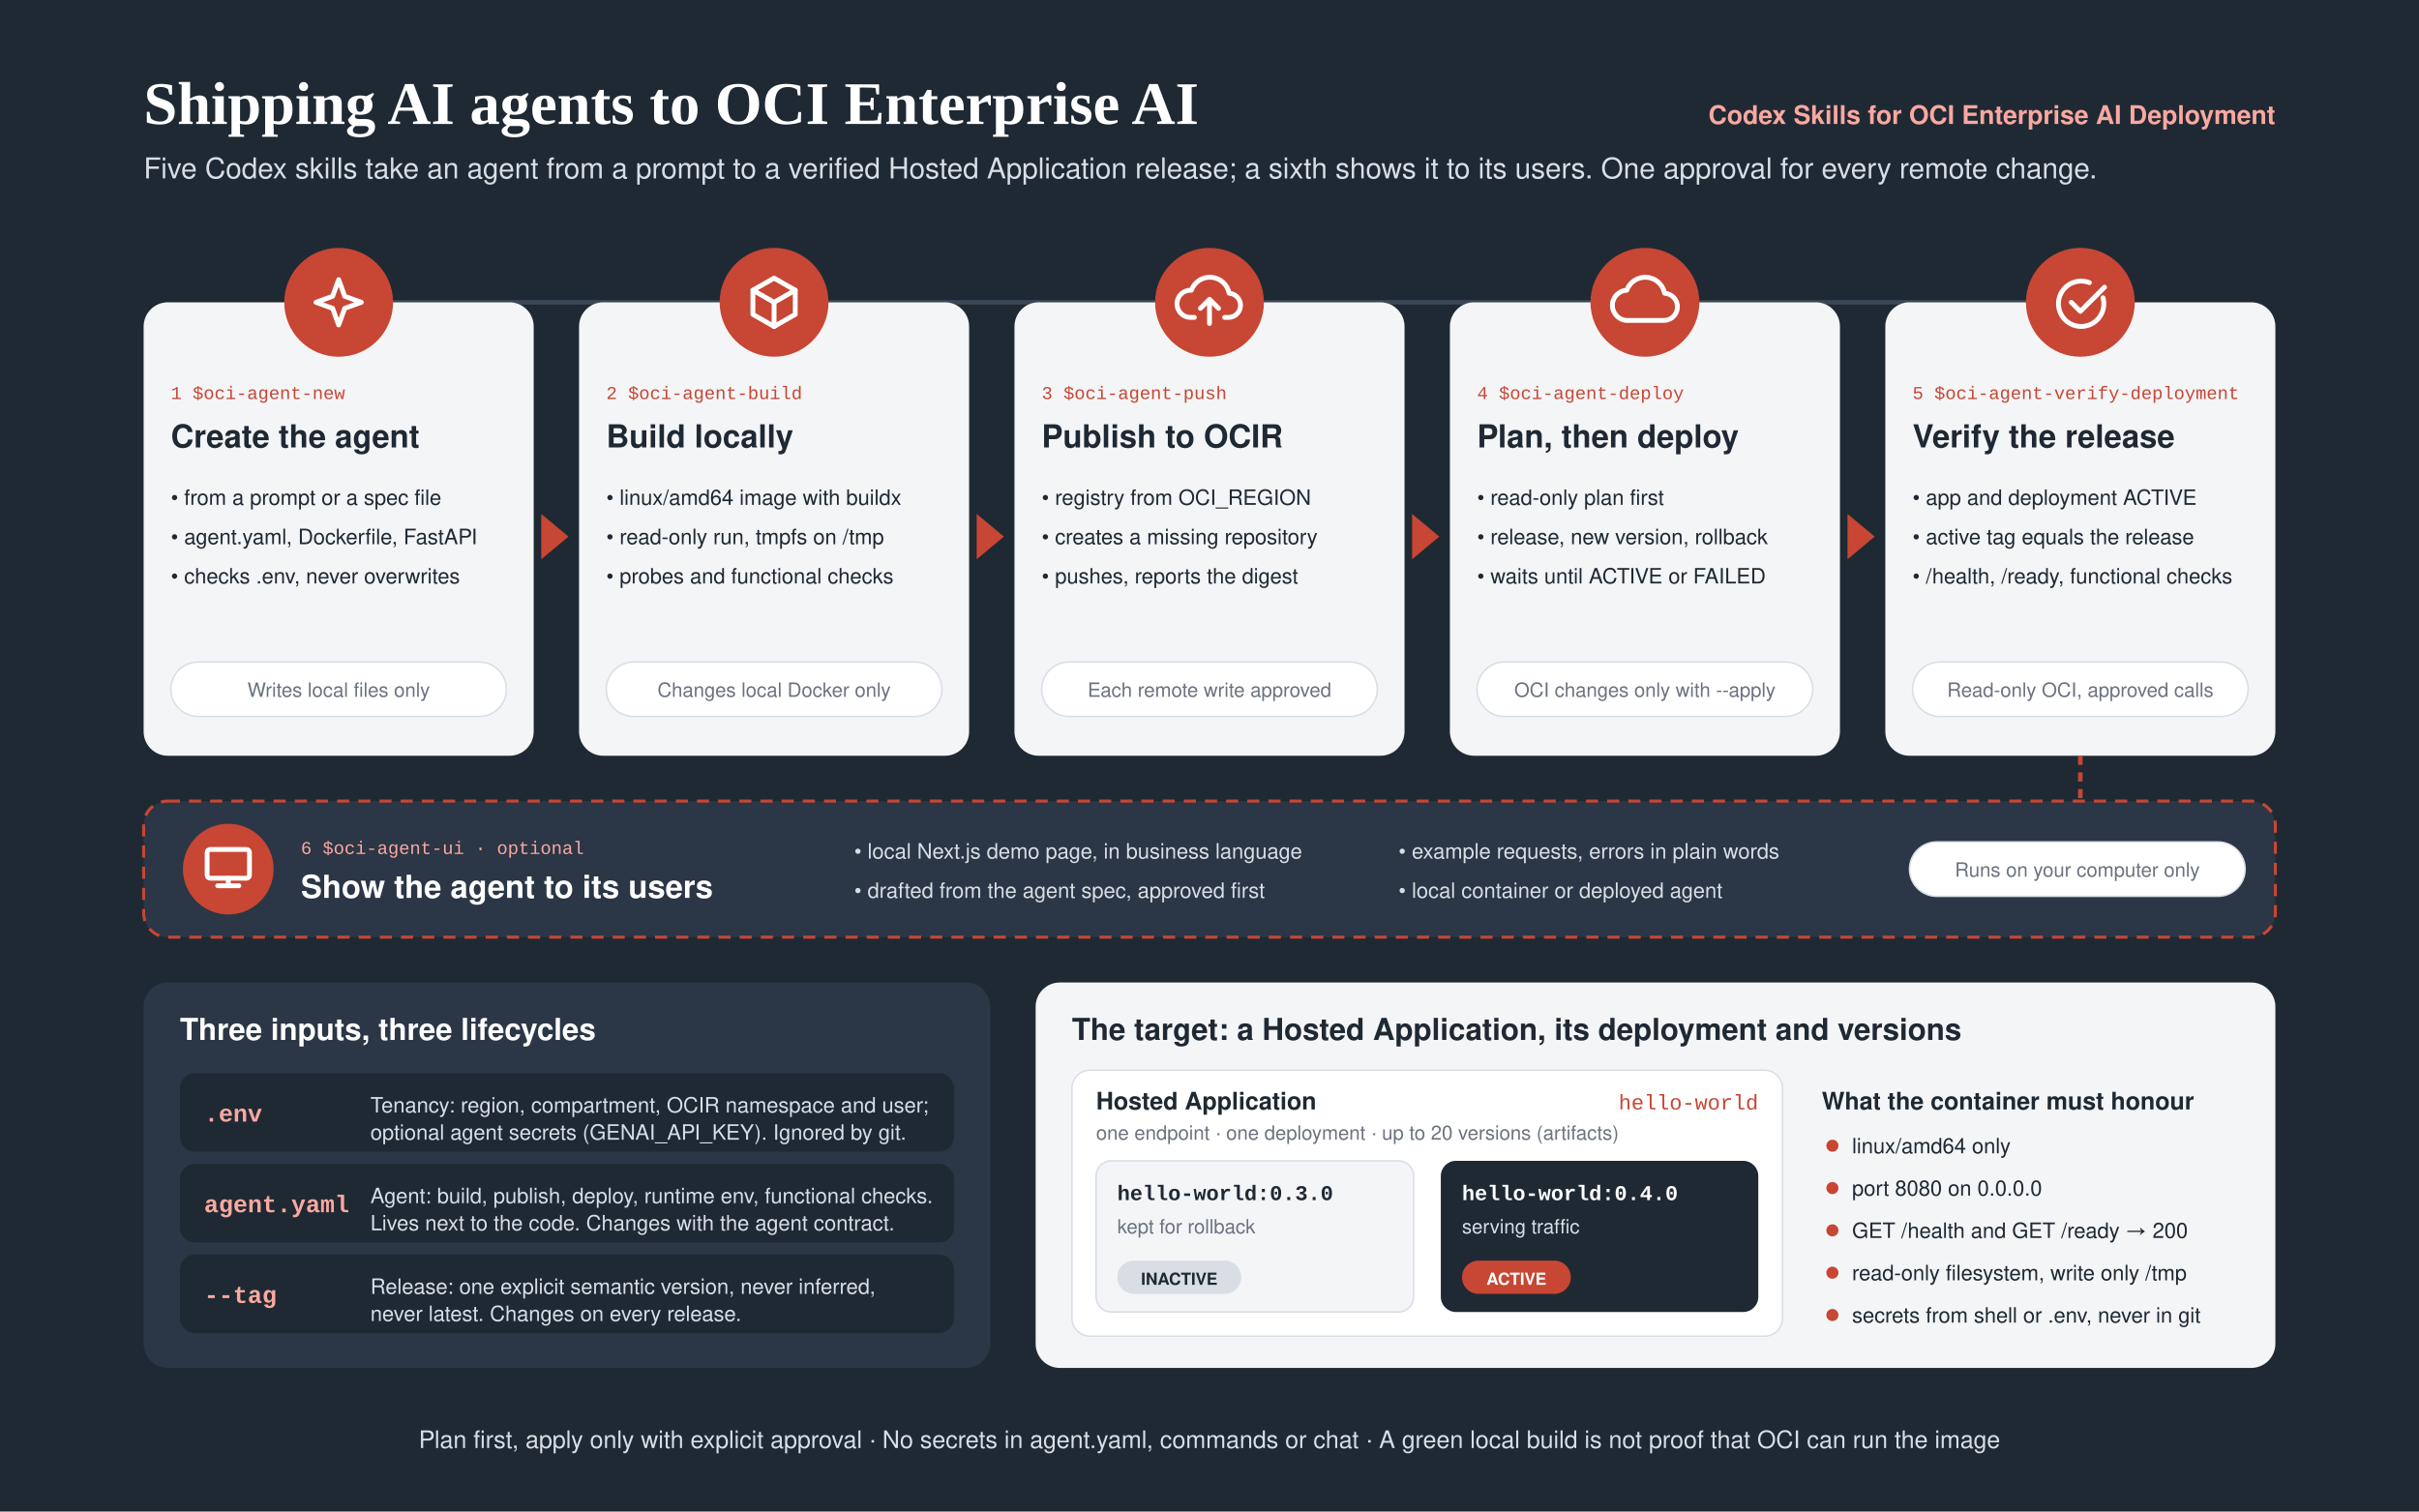
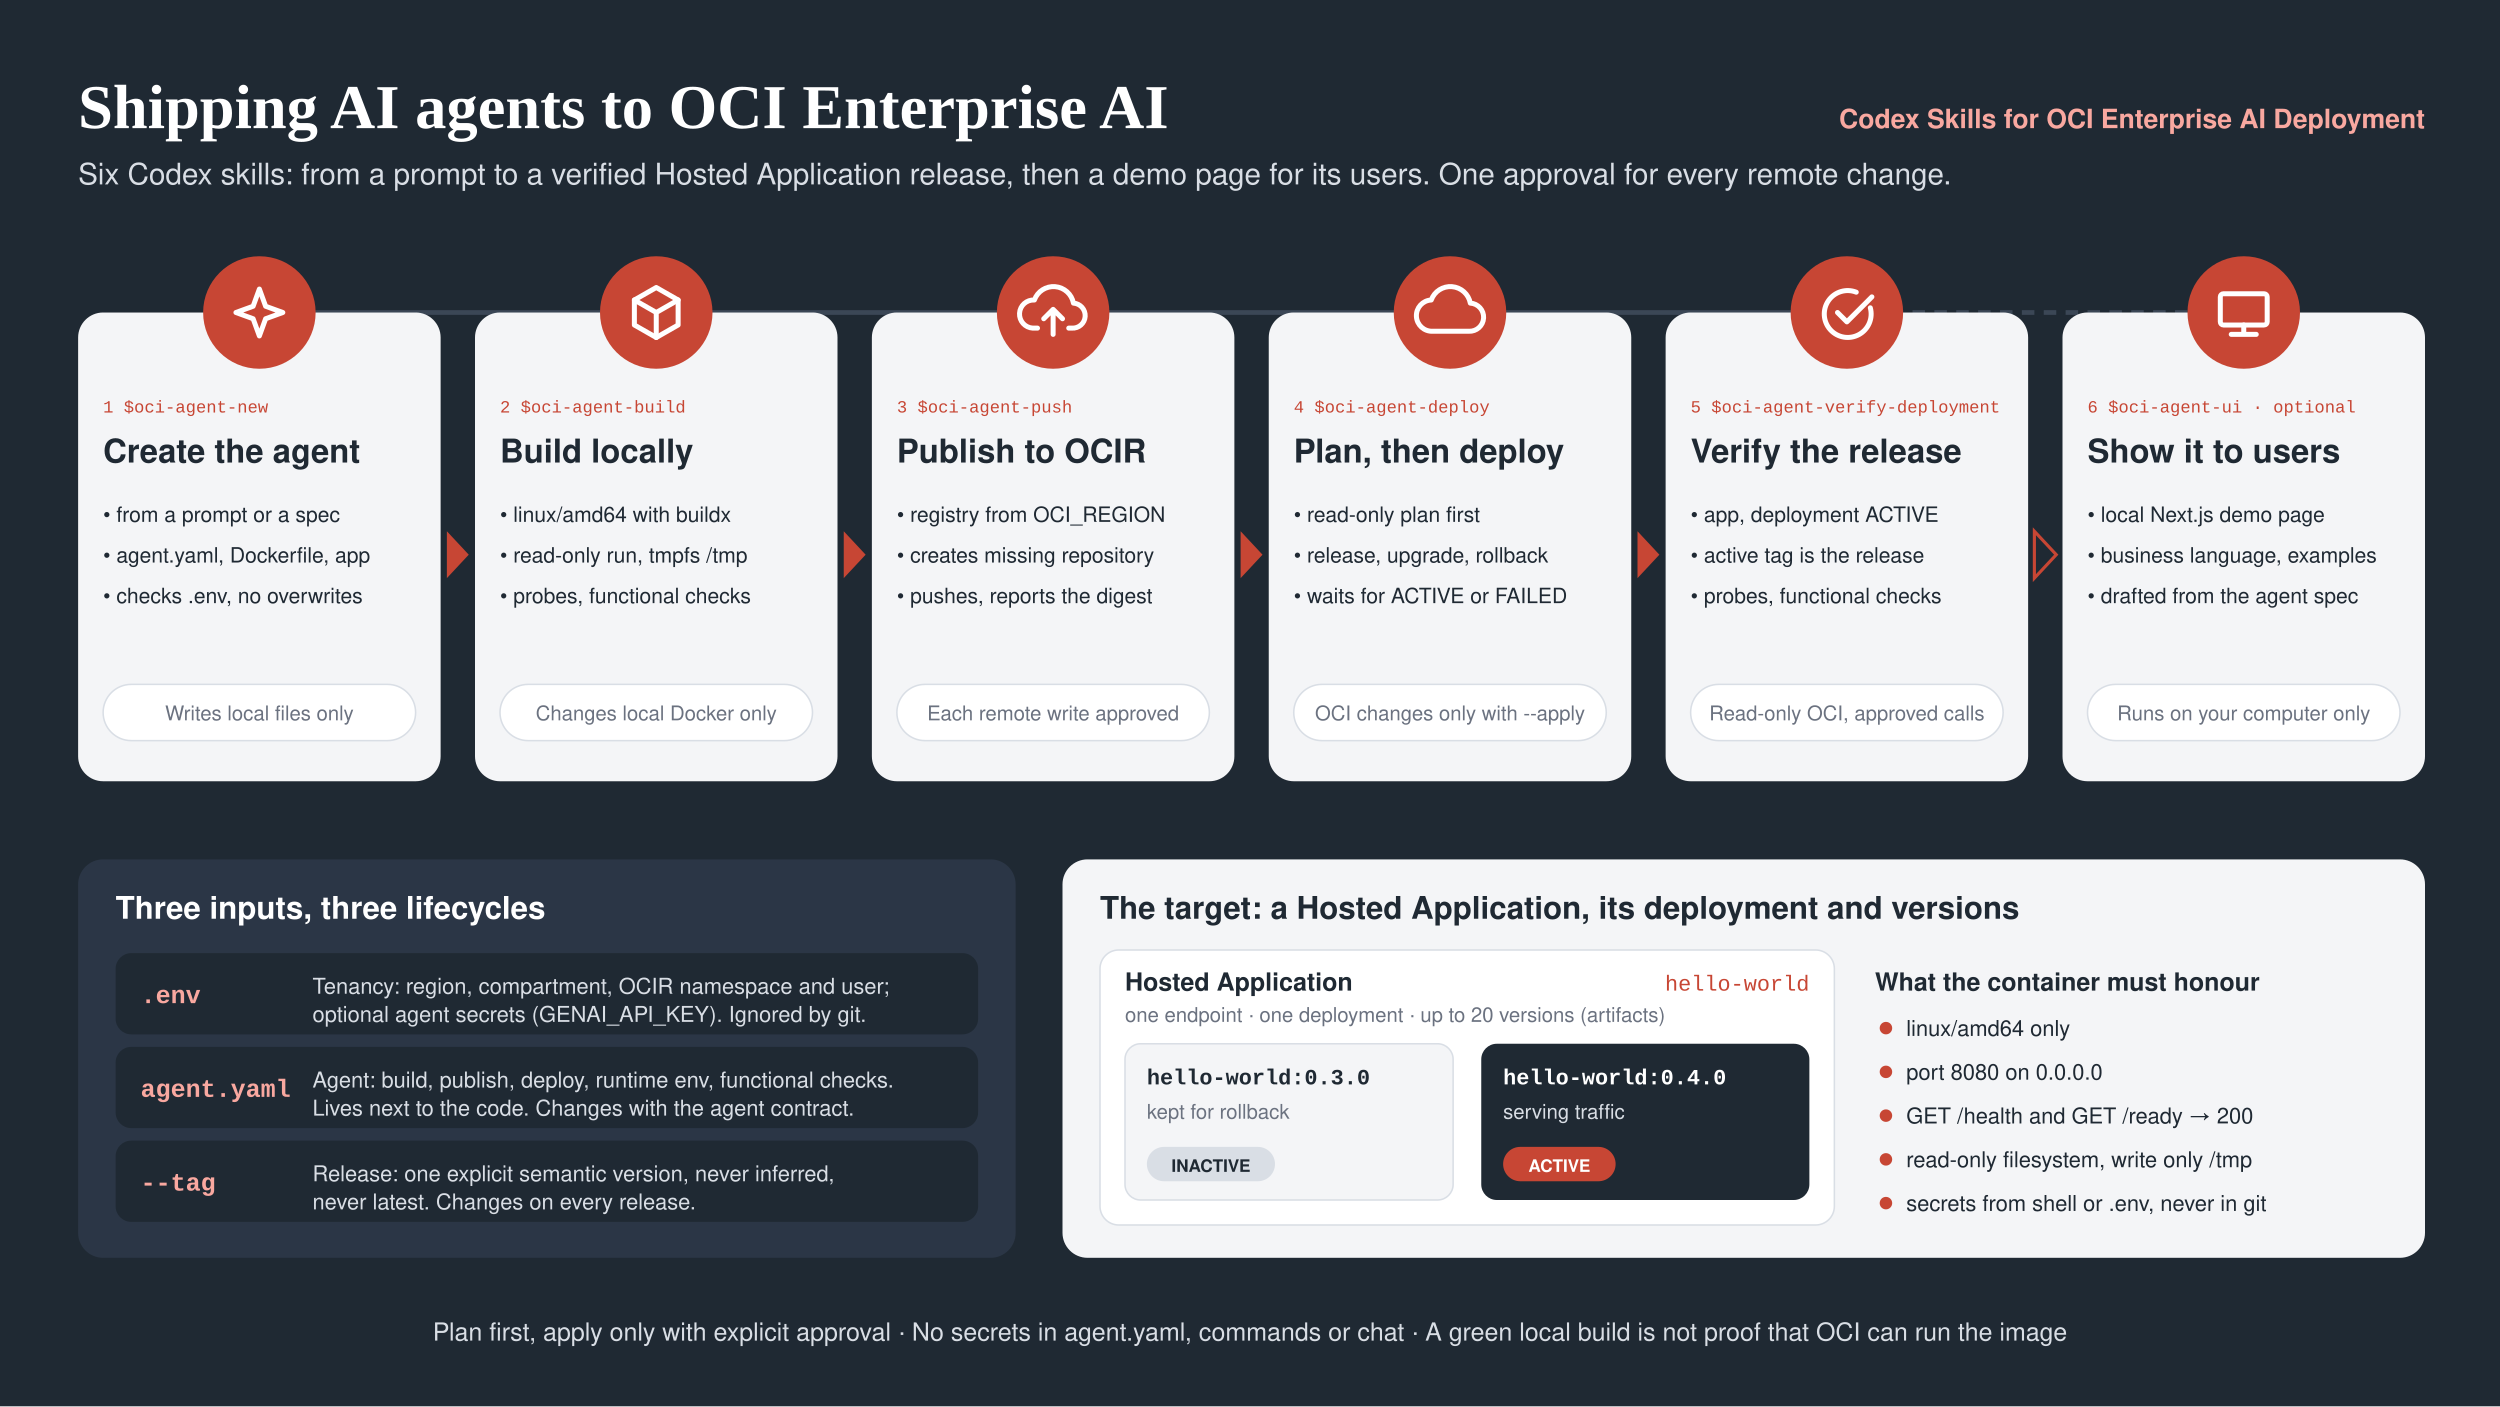
- <svg xmlns="http://www.w3.org/2000/svg" width="1600" height="1000" viewBox="0 0 1600 1000" font-family="Calibri, 'Helvetica Neue', Helvetica, Arial, sans-serif">
+ <svg xmlns="http://www.w3.org/2000/svg" width="1600" height="900" viewBox="0 0 1600 900" font-family="Calibri, 'Helvetica Neue', Helvetica, Arial, sans-serif">
  <defs>
    <style>
      .title { font-family: Cambria, Georgia, 'Times New Roman', serif; font-weight: 700; fill: #FFFFFF; }
      .h { font-weight: 700; fill: #1F2933; }
      .b { fill: #1F2933; }
      .m { fill: #6B7280; }
      .lt { fill: #D9DEE5; }
      .mono { font-family: 'Courier New', Courier, monospace; }
      .red { fill: #C74634; }
      .card { fill: #F4F5F7; }
      .ico { fill: none; stroke: #FFFFFF; stroke-width: 3.2; stroke-linecap: round; stroke-linejoin: round; }
    </style>
  </defs>
-   <rect width="1600" height="1000" fill="#1F2933" />
-   <text x="95" y="82" class="title" font-size="40">Shipping AI agents to OCI Enterprise AI</text>
-   <text x="95" y="118" class="lt" font-size="19">Five Codex skills take an agent from a prompt to a verified Hosted Application release; a sixth shows it to its users. One approval for every remote change.</text>
-   <text x="1505" y="82" text-anchor="end" fill="#F9A8A0" font-size="17" font-weight="700">Codex Skills for OCI Enterprise AI Deployment</text>
-   <line x1="224" y1="200" x2="1376" y2="200" stroke="#3B4756" stroke-width="3" />
-   <g transform="translate(95 200)">
-     <rect x="0" y="0" width="258" height="300" rx="16" class="card" />
-     <circle cx="129" cy="0" r="36" fill="#C74634" />
-     <g class="ico" transform="translate(129 0)">
+   <rect width="1600" height="900" fill="#1F2933" />
+   <text x="50" y="82" class="title" font-size="40">Shipping AI agents to OCI Enterprise AI</text>
+   <text x="50" y="118" class="lt" font-size="19">Six Codex skills: from a prompt to a verified Hosted Application release, then a demo page for its users. One approval for every remote change.</text>
+   <text x="1552" y="82" text-anchor="end" fill="#F9A8A0" font-size="17" font-weight="700">Codex Skills for OCI Enterprise AI Deployment</text>
+   <line x1="166" y1="200" x2="1182" y2="200" stroke="#3B4756" stroke-width="3" />
+   <line x1="1182" y1="200" x2="1436" y2="200" stroke="#3B4756" stroke-width="3" stroke-dasharray="8 6" />
+   <g transform="translate(50 200)">
+     <rect x="0" y="0" width="232" height="300" rx="16" class="card" />
+     <circle cx="116" cy="0" r="36" fill="#C74634" />
+     <g class="ico" transform="translate(116 0)">
      <path d="M0 -15 L4 -4 L15 0 L4 4 L0 15 L-4 4 L-15 0 L-4 -4 Z" />
    </g>
-     <text x="18" y="64" class="mono red" font-size="12">1 $oci-agent-new</text>
-     <text x="18" y="96" class="h" font-size="21">Create the agent</text>
-     <text x="18" y="134" class="b" font-size="14">•  from a prompt or a spec file</text>
-     <text x="18" y="160" class="b" font-size="14">•  agent.yaml, Dockerfile, FastAPI</text>
-     <text x="18" y="186" class="b" font-size="14">•  checks .env, never overwrites</text>
-     <rect x="18" y="238" width="222" height="36" rx="18" fill="#FFFFFF" stroke="#D9DEE5" />
-     <text x="129" y="261" text-anchor="middle" class="m" font-size="13">Writes local files only</text>
+     <text x="16" y="64" class="mono red" font-size="11">1 $oci-agent-new</text>
+     <text x="16" y="96" class="h" font-size="21">Create the agent</text>
+     <text x="16" y="134" class="b" font-size="13.5">•  from a prompt or a spec</text>
+     <text x="16" y="160" class="b" font-size="13.5">•  agent.yaml, Dockerfile, app</text>
+     <text x="16" y="186" class="b" font-size="13.5">•  checks .env, no overwrites</text>
+     <rect x="16" y="238" width="200" height="36" rx="18" fill="#FFFFFF" stroke="#D9DEE5" />
+     <text x="116" y="261" text-anchor="middle" class="m" font-size="13">Writes local files only</text>
  </g>
-   <g transform="translate(383 200)">
-     <rect x="0" y="0" width="258" height="300" rx="16" class="card" />
-     <circle cx="129" cy="0" r="36" fill="#C74634" />
-     <g class="ico" transform="translate(129 0)">
+   <g transform="translate(304 200)">
+     <rect x="0" y="0" width="232" height="300" rx="16" class="card" />
+     <circle cx="116" cy="0" r="36" fill="#C74634" />
+     <g class="ico" transform="translate(116 0)">
      <path d="M-14 -8 L0 -16 L14 -8 L14 8 L0 16 L-14 8 Z" />
      <path d="M-14 -8 L0 0 L14 -8 M0 0 L0 16" />
    </g>
-     <text x="18" y="64" class="mono red" font-size="12">2 $oci-agent-build</text>
-     <text x="18" y="96" class="h" font-size="21">Build locally</text>
-     <text x="18" y="134" class="b" font-size="14">•  linux/amd64 image with buildx</text>
-     <text x="18" y="160" class="b" font-size="14">•  read-only run, tmpfs on /tmp</text>
-     <text x="18" y="186" class="b" font-size="14">•  probes and functional checks</text>
-     <rect x="18" y="238" width="222" height="36" rx="18" fill="#FFFFFF" stroke="#D9DEE5" />
-     <text x="129" y="261" text-anchor="middle" class="m" font-size="13">Changes local Docker only</text>
+     <text x="16" y="64" class="mono red" font-size="11">2 $oci-agent-build</text>
+     <text x="16" y="96" class="h" font-size="21">Build locally</text>
+     <text x="16" y="134" class="b" font-size="13.5">•  linux/amd64 with buildx</text>
+     <text x="16" y="160" class="b" font-size="13.5">•  read-only run, tmpfs /tmp</text>
+     <text x="16" y="186" class="b" font-size="13.5">•  probes, functional checks</text>
+     <rect x="16" y="238" width="200" height="36" rx="18" fill="#FFFFFF" stroke="#D9DEE5" />
+     <text x="116" y="261" text-anchor="middle" class="m" font-size="13">Changes local Docker only</text>
  </g>
-   <g transform="translate(671 200)">
-     <rect x="0" y="0" width="258" height="300" rx="16" class="card" />
-     <circle cx="129" cy="0" r="36" fill="#C74634" />
-     <g class="ico" transform="translate(129 0)">
+   <g transform="translate(558 200)">
+     <rect x="0" y="0" width="232" height="300" rx="16" class="card" />
+     <circle cx="116" cy="0" r="36" fill="#C74634" />
+     <g class="ico" transform="translate(116 0)">
      <path d="M-10 10 H-13 A9 9 0 0 1 -12 -8 A13 13 0 0 1 13 -6 A8 8 0 0 1 12 10 H10" />
      <path d="M0 14 V-2 M-6 4 L0 -2 L6 4" />
    </g>
-     <text x="18" y="64" class="mono red" font-size="12">3 $oci-agent-push</text>
-     <text x="18" y="96" class="h" font-size="21">Publish to OCIR</text>
-     <text x="18" y="134" class="b" font-size="14">•  registry from OCI_REGION</text>
-     <text x="18" y="160" class="b" font-size="14">•  creates a missing repository</text>
-     <text x="18" y="186" class="b" font-size="14">•  pushes, reports the digest</text>
-     <rect x="18" y="238" width="222" height="36" rx="18" fill="#FFFFFF" stroke="#D9DEE5" />
-     <text x="129" y="261" text-anchor="middle" class="m" font-size="13">Each remote write approved</text>
+     <text x="16" y="64" class="mono red" font-size="11">3 $oci-agent-push</text>
+     <text x="16" y="96" class="h" font-size="21">Publish to OCIR</text>
+     <text x="16" y="134" class="b" font-size="13.5">•  registry from OCI_REGION</text>
+     <text x="16" y="160" class="b" font-size="13.5">•  creates missing repository</text>
+     <text x="16" y="186" class="b" font-size="13.5">•  pushes, reports the digest</text>
+     <rect x="16" y="238" width="200" height="36" rx="18" fill="#FFFFFF" stroke="#D9DEE5" />
+     <text x="116" y="261" text-anchor="middle" class="m" font-size="13">Each remote write approved</text>
  </g>
-   <g transform="translate(959 200)">
-     <rect x="0" y="0" width="258" height="300" rx="16" class="card" />
-     <circle cx="129" cy="0" r="36" fill="#C74634" />
-     <g class="ico" transform="translate(129 0)">
+   <g transform="translate(812 200)">
+     <rect x="0" y="0" width="232" height="300" rx="16" class="card" />
+     <circle cx="116" cy="0" r="36" fill="#C74634" />
+     <g class="ico" transform="translate(116 0)">
      <path d="M-11 12 A10 10 0 0 1 -12 -8 A13 13 0 0 1 13 -6 A9 9 0 0 1 12 12 Z" />
    </g>
-     <text x="18" y="64" class="mono red" font-size="12">4 $oci-agent-deploy</text>
-     <text x="18" y="96" class="h" font-size="21">Plan, then deploy</text>
-     <text x="18" y="134" class="b" font-size="14">•  read-only plan first</text>
-     <text x="18" y="160" class="b" font-size="14">•  release, new version, rollback</text>
-     <text x="18" y="186" class="b" font-size="14">•  waits until ACTIVE or FAILED</text>
-     <rect x="18" y="238" width="222" height="36" rx="18" fill="#FFFFFF" stroke="#D9DEE5" />
-     <text x="129" y="261" text-anchor="middle" class="m" font-size="13">OCI changes only with --apply</text>
+     <text x="16" y="64" class="mono red" font-size="11">4 $oci-agent-deploy</text>
+     <text x="16" y="96" class="h" font-size="21">Plan, then deploy</text>
+     <text x="16" y="134" class="b" font-size="13.5">•  read-only plan first</text>
+     <text x="16" y="160" class="b" font-size="13.5">•  release, upgrade, rollback</text>
+     <text x="16" y="186" class="b" font-size="13.5">•  waits for ACTIVE or FAILED</text>
+     <rect x="16" y="238" width="200" height="36" rx="18" fill="#FFFFFF" stroke="#D9DEE5" />
+     <text x="116" y="261" text-anchor="middle" class="m" font-size="13">OCI changes only with --apply</text>
  </g>
-   <g transform="translate(1247 200)">
-     <rect x="0" y="0" width="258" height="300" rx="16" class="card" />
-     <circle cx="129" cy="0" r="36" fill="#C74634" />
-     <g class="ico" transform="translate(129 0)">
+   <g transform="translate(1066 200)">
+     <rect x="0" y="0" width="232" height="300" rx="16" class="card" />
+     <circle cx="116" cy="0" r="36" fill="#C74634" />
+     <g class="ico" transform="translate(116 0)">
      <path d="M15 -3 A15 15 0 1 1 6 -13" />
      <path d="M-6 0 L0 6 L16 -10" />
    </g>
-     <text x="18" y="64" class="mono red" font-size="12">5 $oci-agent-verify-deployment</text>
-     <text x="18" y="96" class="h" font-size="21">Verify the release</text>
-     <text x="18" y="134" class="b" font-size="14">•  app and deployment ACTIVE</text>
-     <text x="18" y="160" class="b" font-size="14">•  active tag equals the release</text>
-     <text x="18" y="186" class="b" font-size="14">•  /health, /ready, functional checks</text>
-     <rect x="18" y="238" width="222" height="36" rx="18" fill="#FFFFFF" stroke="#D9DEE5" />
-     <text x="129" y="261" text-anchor="middle" class="m" font-size="13">Read-only OCI, approved calls</text>
+     <text x="16" y="64" class="mono red" font-size="11">5 $oci-agent-verify-deployment</text>
+     <text x="16" y="96" class="h" font-size="21">Verify the release</text>
+     <text x="16" y="134" class="b" font-size="13.5">•  app, deployment ACTIVE</text>
+     <text x="16" y="160" class="b" font-size="13.5">•  active tag is the release</text>
+     <text x="16" y="186" class="b" font-size="13.5">•  probes, functional checks</text>
+     <rect x="16" y="238" width="200" height="36" rx="18" fill="#FFFFFF" stroke="#D9DEE5" />
+     <text x="116" y="261" text-anchor="middle" class="m" font-size="13">Read-only OCI, approved calls</text>
+   </g>
+   <g transform="translate(1320 200)">
+     <rect x="0" y="0" width="232" height="300" rx="16" class="card" />
+     <circle cx="116" cy="0" r="36" fill="#C74634" />
+     <g class="ico" transform="translate(116 0)">
+       <rect x="-15" y="-12" width="30" height="20" rx="2" />
+       <path d="M0 8 V14 M-8 14 H8" />
+     </g>
+     <text x="16" y="64" class="mono red" font-size="11">6 $oci-agent-ui · optional</text>
+     <text x="16" y="96" class="h" font-size="21">Show it to users</text>
+     <text x="16" y="134" class="b" font-size="13.5">•  local Next.js demo page</text>
+     <text x="16" y="160" class="b" font-size="13.5">•  business language, examples</text>
+     <text x="16" y="186" class="b" font-size="13.5">•  drafted from the agent spec</text>
+     <rect x="16" y="238" width="200" height="36" rx="18" fill="#FFFFFF" stroke="#D9DEE5" />
+     <text x="116" y="261" text-anchor="middle" class="m" font-size="13">Runs on your computer only</text>
  </g>
  <g fill="#C74634">
-     <path d="M358 340 L376 355 L358 370 Z" />
-     <path d="M646 340 L664 355 L646 370 Z" />
-     <path d="M934 340 L952 355 L934 370 Z" />
-     <path d="M1222 340 L1240 355 L1222 370 Z" />
+     <path d="M286 340 L300 355 L286 370 Z" />
+     <path d="M540 340 L554 355 L540 370 Z" />
+     <path d="M794 340 L808 355 L794 370 Z" />
+     <path d="M1048 340 L1062 355 L1048 370 Z" />
  </g>
-   <line x1="1376" y1="500" x2="1376" y2="530" stroke="#C74634" stroke-width="3" stroke-dasharray="6 5" />
-   <g transform="translate(95 530)">
-     <rect x="0" y="0" width="1410" height="90" rx="16" fill="#2B3646" stroke="#C74634" stroke-width="2" stroke-dasharray="8 6" />
-     <circle cx="56" cy="45" r="30" fill="#C74634" />
-     <g class="ico" transform="translate(56 43)">
-       <rect x="-14" y="-11" width="28" height="19" rx="2" />
-       <path d="M0 8 V13 M-7 13 H7" />
-     </g>
-     <text x="104" y="35" class="mono" fill="#F9A8A0" font-size="12">6 $oci-agent-ui  ·  optional</text>
-     <text x="104" y="64" fill="#FFFFFF" font-weight="700" font-size="21">Show the agent to its users</text>
-     <text x="470" y="38" class="lt" font-size="14">•  local Next.js demo page, in business language</text>
-     <text x="470" y="64" class="lt" font-size="14">•  drafted from the agent spec, approved first</text>
-     <text x="830" y="38" class="lt" font-size="14">•  example requests, errors in plain words</text>
-     <text x="830" y="64" class="lt" font-size="14">•  local container or deployed agent</text>
-     <rect x="1168" y="27" width="222" height="36" rx="18" fill="#FFFFFF" stroke="#D9DEE5" />
-     <text x="1279" y="50" text-anchor="middle" class="m" font-size="13">Runs on your computer only</text>
-   </g>
-   <g transform="translate(95 650)">
-     <rect x="0" y="0" width="560" height="255" rx="16" fill="#2B3646" />
+   <path d="M1302 340 L1316 355 L1302 370 Z" fill="none" stroke="#C74634" stroke-width="2" />
+   <g transform="translate(50 550)">
+     <rect x="0" y="0" width="600" height="255" rx="16" fill="#2B3646" />
    <text x="24" y="38" fill="#FFFFFF" font-weight="700" font-size="20">Three inputs, three lifecycles</text>
-     <rect x="24" y="60" width="512" height="52" rx="10" fill="#1F2933" />
+     <rect x="24" y="60" width="552" height="52" rx="10" fill="#1F2933" />
    <text x="40" y="92" class="mono" fill="#F9A8A0" font-size="16" font-weight="700">.env</text>
    <text x="150" y="86" class="lt" font-size="14">Tenancy: region, compartment, OCIR namespace and user;</text>
    <text x="150" y="104" class="lt" font-size="14">optional agent secrets (GENAI_API_KEY). Ignored by git.</text>
-     <rect x="24" y="120" width="512" height="52" rx="10" fill="#1F2933" />
+     <rect x="24" y="120" width="552" height="52" rx="10" fill="#1F2933" />
    <text x="40" y="152" class="mono" fill="#F9A8A0" font-size="16" font-weight="700">agent.yaml</text>
    <text x="150" y="146" class="lt" font-size="14">Agent: build, publish, deploy, runtime env, functional checks.</text>
    <text x="150" y="164" class="lt" font-size="14">Lives next to the code. Changes with the agent contract.</text>
-     <rect x="24" y="180" width="512" height="52" rx="10" fill="#1F2933" />
+     <rect x="24" y="180" width="552" height="52" rx="10" fill="#1F2933" />
    <text x="40" y="212" class="mono" fill="#F9A8A0" font-size="16" font-weight="700">--tag</text>
    <text x="150" y="206" class="lt" font-size="14">Release: one explicit semantic version, never inferred,</text>
    <text x="150" y="224" class="lt" font-size="14">never latest. Changes on every release.</text>
  </g>
-   <g transform="translate(685 650)">
-     <rect x="0" y="0" width="820" height="255" rx="16" class="card" />
+   <g transform="translate(680 550)">
+     <rect x="0" y="0" width="872" height="255" rx="16" class="card" />
    <text x="24" y="38" class="h" font-size="20">The target: a Hosted Application, its deployment and versions</text>
    <rect x="24" y="58" width="470" height="176" rx="12" fill="#FFFFFF" stroke="#D9DEE5" />
    <text x="40" y="84" class="h" font-size="16">Hosted Application</text>
    <text x="478" y="84" text-anchor="end" class="mono red" font-size="14">hello-world</text>
    <text x="40" y="104" class="m" font-size="13">one endpoint · one deployment · up to 20 versions (artifacts)</text>
    <rect x="40" y="118" width="210" height="100" rx="10" fill="#F4F5F7" stroke="#D9DEE5" />
    <text x="54" y="144" class="mono b" font-size="14" font-weight="700">hello-world:0.3.0</text>
    <text x="54" y="166" class="m" font-size="13">kept for rollback</text>
    <rect x="54" y="184" width="82" height="22" rx="11" fill="#D9DEE5" />
    <text x="95" y="200" text-anchor="middle" class="b" font-size="11" font-weight="700">INACTIVE</text>
    <rect x="268" y="118" width="210" height="100" rx="10" fill="#1F2933" />
    <text x="282" y="144" class="mono" fill="#FFFFFF" font-size="14" font-weight="700">hello-world:0.4.0</text>
    <text x="282" y="166" class="lt" font-size="13">serving traffic</text>
    <rect x="282" y="184" width="72" height="22" rx="11" fill="#C74634" />
    <text x="318" y="200" text-anchor="middle" fill="#FFFFFF" font-size="11" font-weight="700">ACTIVE</text>
    <text x="520" y="84" class="h" font-size="16">What the container must honour</text>
    <g class="b" font-size="14">
      <circle cx="527" cy="108" r="4" fill="#C74634" />
      <text x="540" y="113">linux/amd64 only</text>
      <circle cx="527" cy="136" r="4" fill="#C74634" />
      <text x="540" y="141">port 8080 on 0.0.0.0</text>
      <circle cx="527" cy="164" r="4" fill="#C74634" />
      <text x="540" y="169">GET /health and GET /ready → 200</text>
      <circle cx="527" cy="192" r="4" fill="#C74634" />
      <text x="540" y="197">read-only filesystem, write only /tmp</text>
      <circle cx="527" cy="220" r="4" fill="#C74634" />
      <text x="540" y="225">secrets from shell or .env, never in git</text>
    </g>
  </g>
-   <text x="800" y="958" text-anchor="middle" class="lt" font-size="16">Plan first, apply only with explicit approval  ·  No secrets in agent.yaml, commands or chat  ·  A green local build is not proof that OCI can run the image</text>
+   <text x="800" y="858" text-anchor="middle" class="lt" font-size="16">Plan first, apply only with explicit approval  ·  No secrets in agent.yaml, commands or chat  ·  A green local build is not proof that OCI can run the image</text>
</svg>
